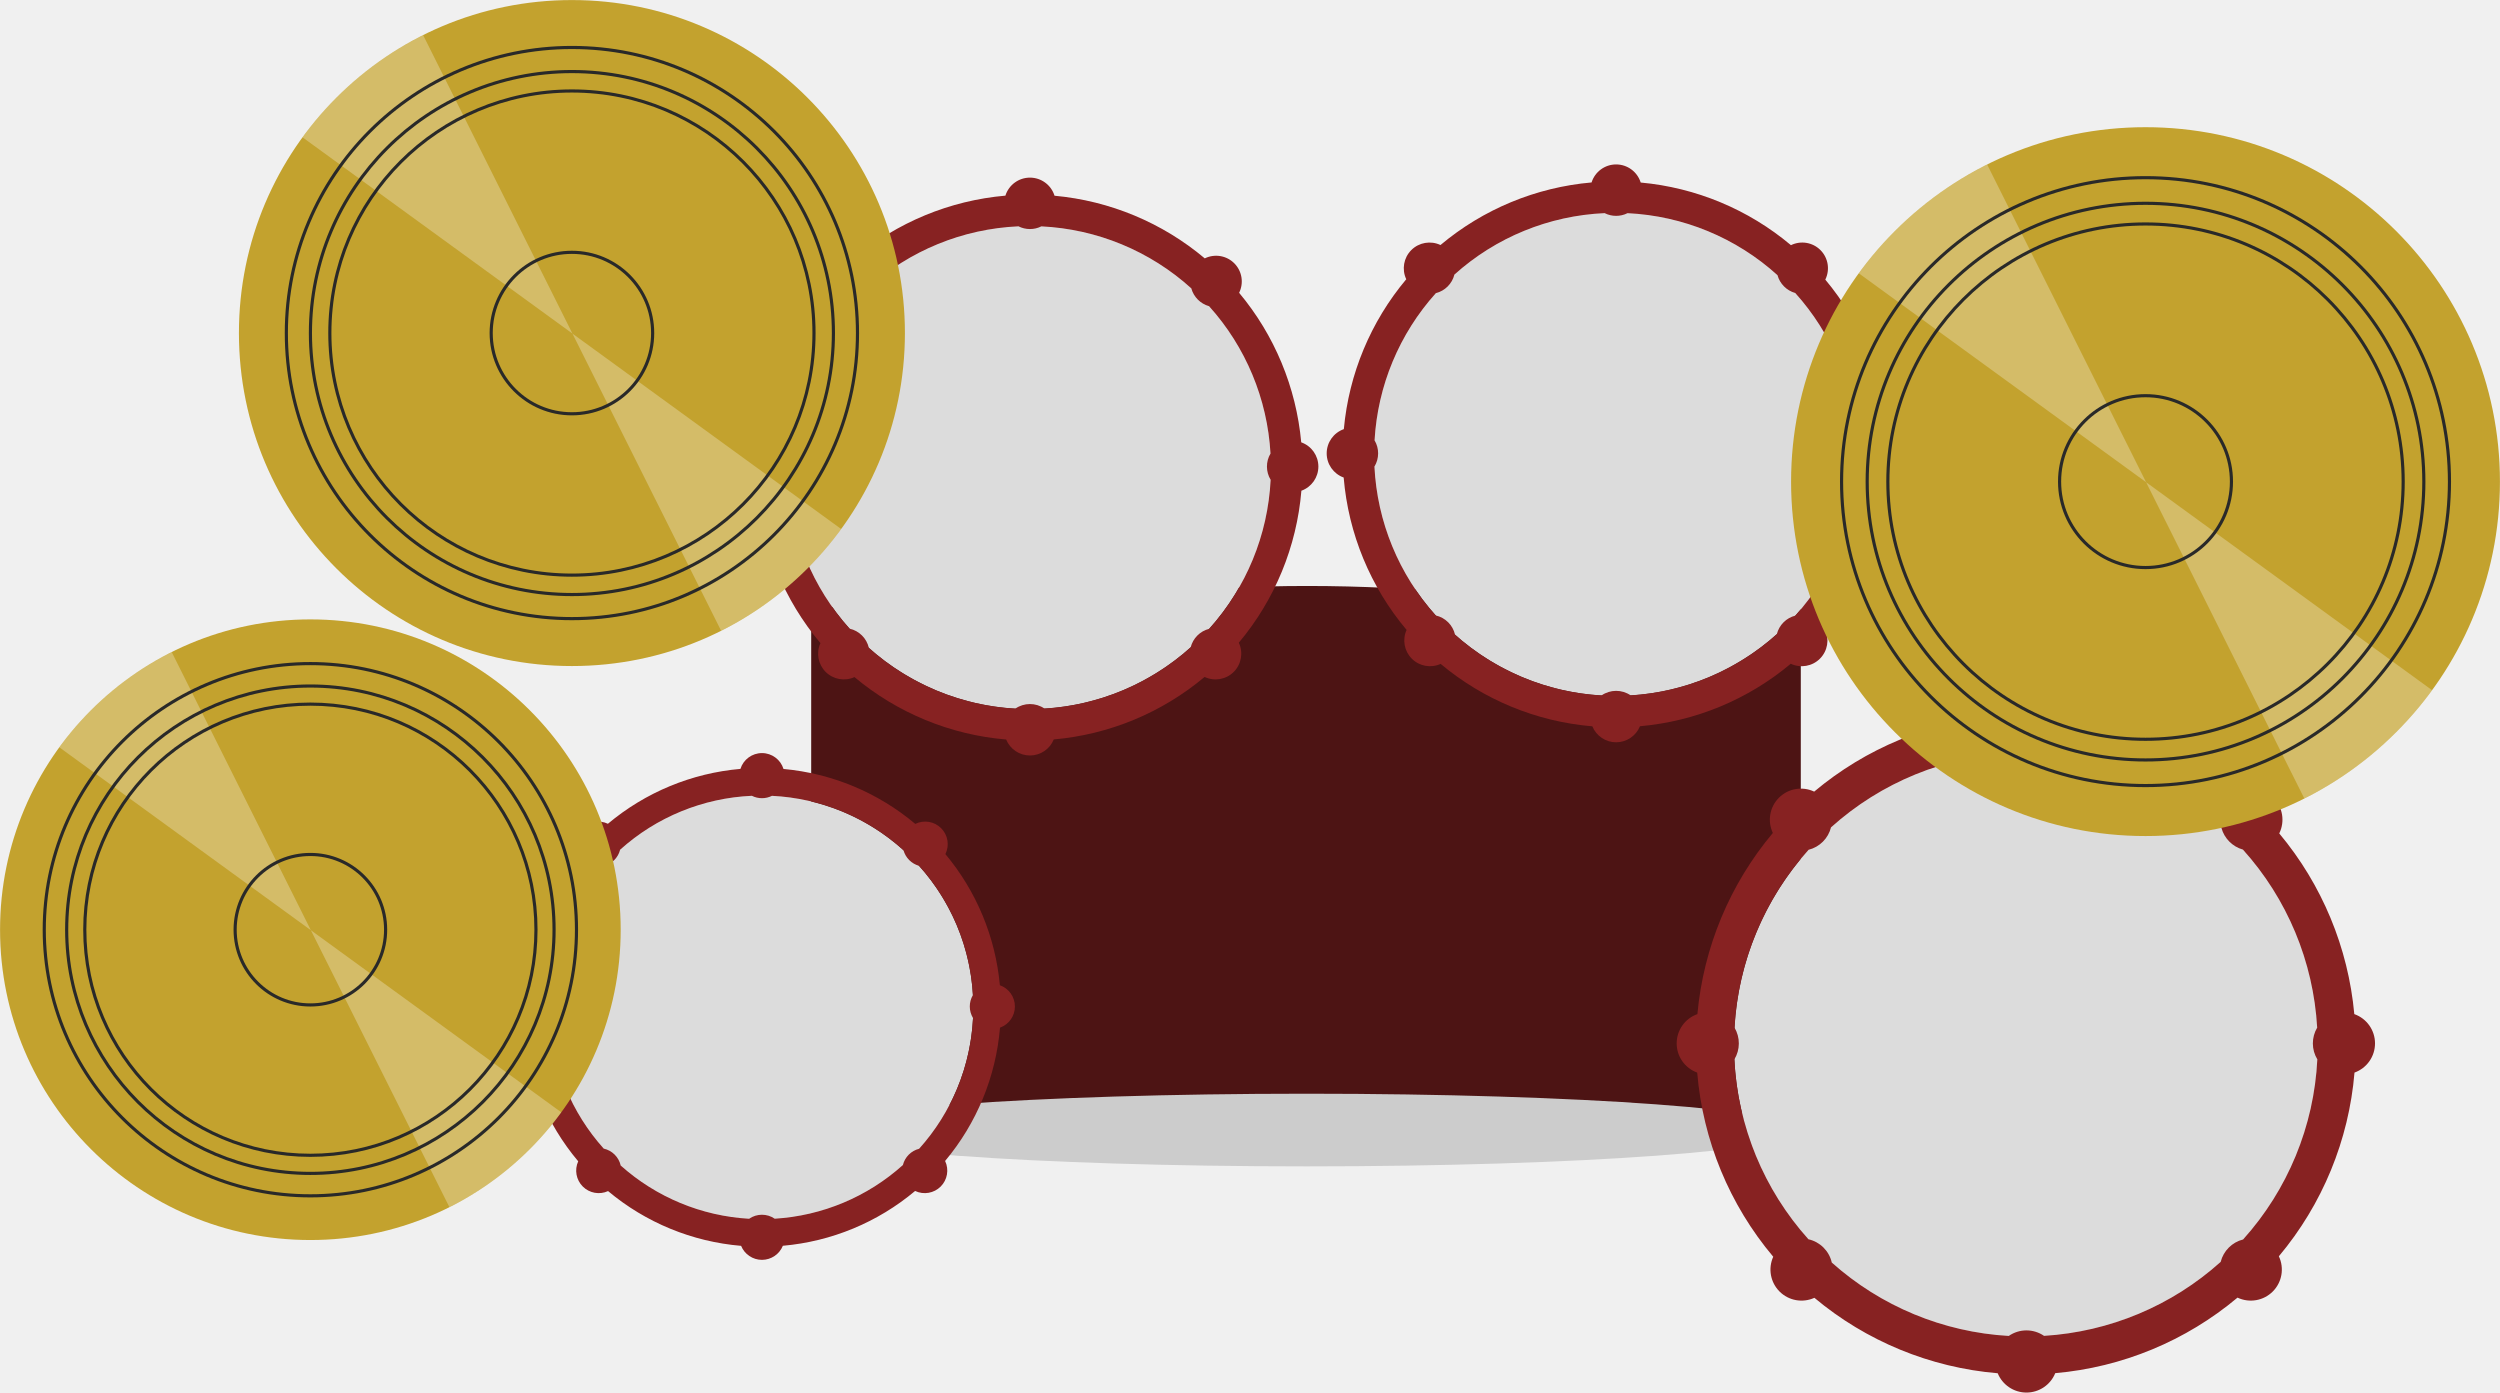
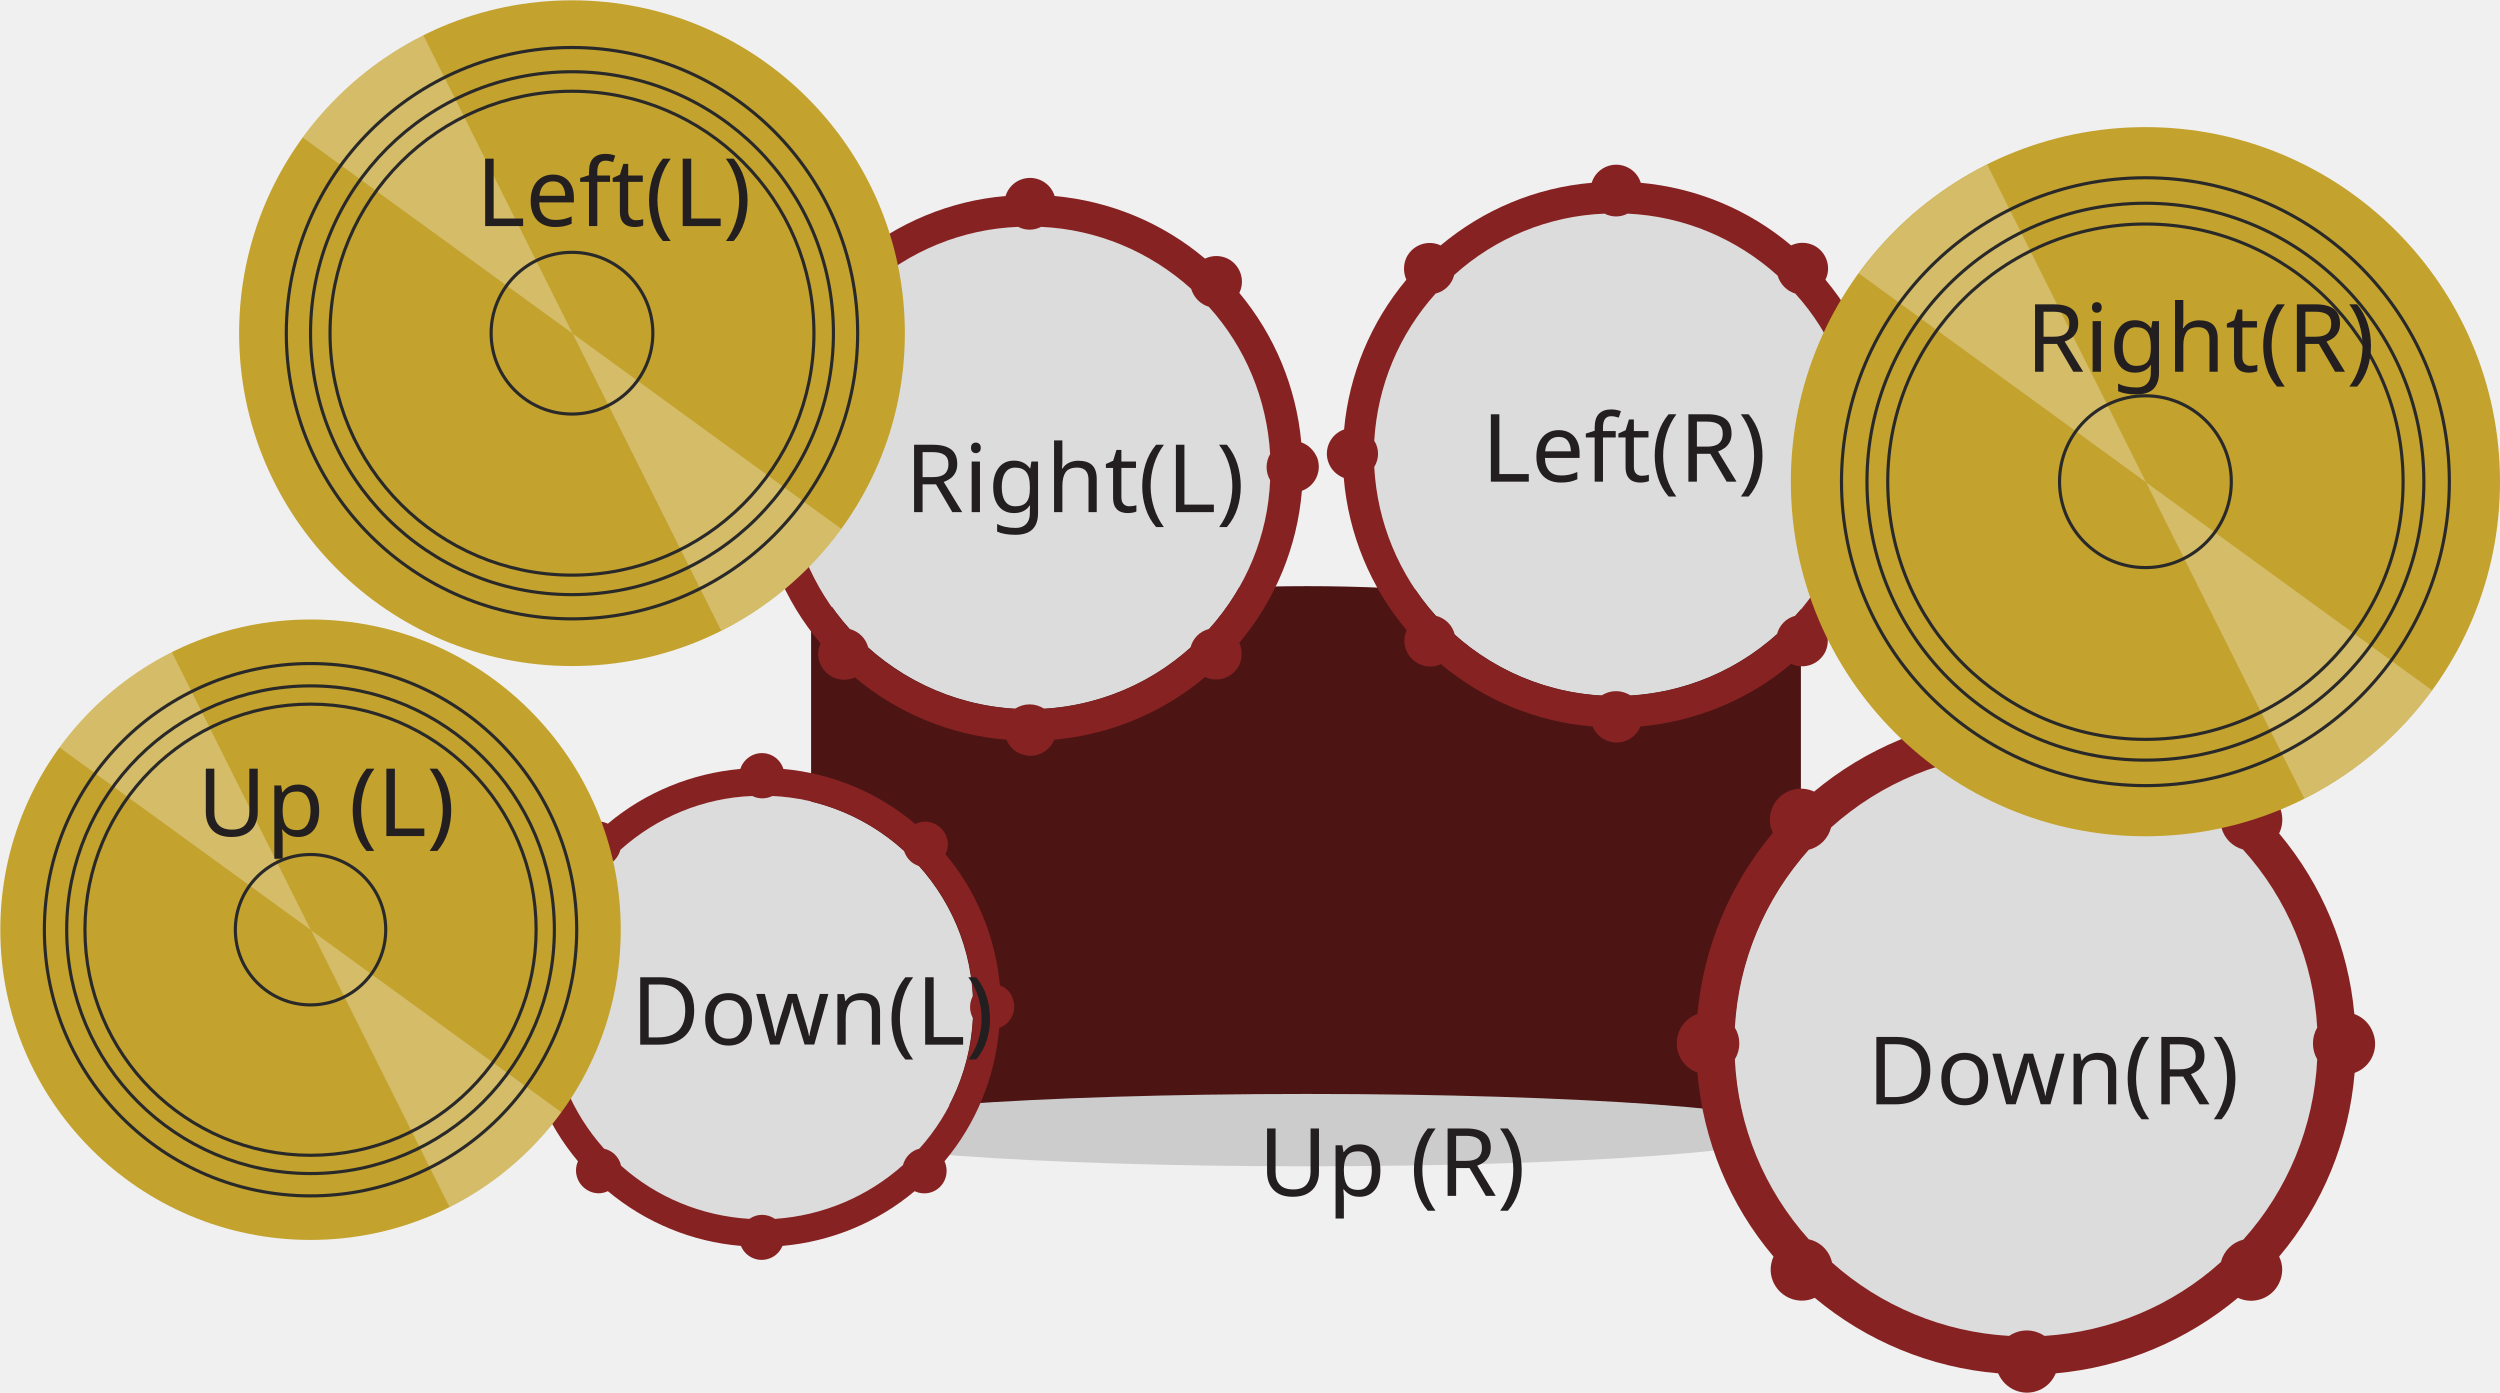
- <svg xmlns="http://www.w3.org/2000/svg" class="drum-visual-svg" data-name="Layer 2" viewBox="0 0 794.619 442.622">
+ <svg xmlns="http://www.w3.org/2000/svg" version="1.1" id="Layer_1" x="0px" y="0px" viewBox="0 0 794.6 442.6" style="enable-background:new 0 0 794.6 442.6;" xml:space="preserve">
+   <style type="text/css">
+ 	.st0{fill:#4D1414;}
+ 	.st1{fill:#CCCCCC;}
+ 	.st2{fill:#DCDCDC;}
+ 	.st3{fill:#872222;}
+ 	.st4{fill:#C3A22E;}
+ 	.st5{opacity:0.28;fill:#FFFFFF;enable-background:new    ;}
+ 	.st6{fill:none;stroke:#292929;stroke-miterlimit:10;}
+ 	.st7{fill:#231F20;}
+ 	.st8{font-family:'MyriadPro-Regular';}
+ 	.st9{font-size:30px;}
+ </style>
  <g id="kick">
-     <path d="M574.578,389.407H260.034V225.28l132.314-6.418q25.41-1.233,50.853.007l131.376,6.411Z" transform="translate(-2.19753 -31.99738)" fill="#4d1414" />
-     <ellipse class="" id="highlight" cx="415.287" cy="359.181" rx="157.093" ry="11.55" fill="#ccc" />
+     <path class="st0" d="M572.4,357.4H257.8V193.3l132.3-6.4c16.9-0.8,33.9-0.8,50.9,0l131.4,6.4V357.4z" />
+     <ellipse id="highlight" class="st1" cx="415.3" cy="359.2" rx="157.1" ry="11.5" />
  </g>
  <g id="drum4">
-     <circle class="" id="highlight-2" data-name="highlight" cx="643.911" cy="332.03" r="92.764" fill="#dcdcdc" />
-     <path d="M750.506,354.33a104.371,104.371,0,0,0-23.854-57.433,9.869,9.869,0,0,0-13.199-13.227,104.4,104.4,0,0,0-57.712-24.063,9.882,9.882,0,0,0-18.867-.033,104.395,104.395,0,0,0-58.043,24.037,9.866,9.866,0,0,0-13.14,13.14,104.369,104.369,0,0,0-23.98,57.579,9.866,9.866,0,0,0-.061,18.588,104.367,104.367,0,0,0,24.168,58.534,9.865,9.865,0,0,0,13.081,13.052,104.367,104.367,0,0,0,58.263,23.979,9.875,9.875,0,0,0,18.292-.03A104.368,104.368,0,0,0,713.386,444.445a9.866,9.866,0,0,0,13.14-13.14,104.367,104.367,0,0,0,24.042-58.387,9.866,9.866,0,0,0-.061-18.588Zm-35.348,71.628a9.812,9.812,0,0,0-7.12,7.12,92.375,92.375,0,0,1-56.15,23.518,9.86,9.86,0,0,0-11.207.027,92.367,92.367,0,0,1-56.256-23.331A9.82,9.82,0,0,0,577.007,425.897a92.379,92.379,0,0,1-23.544-57.179,9.812,9.812,0,0,0,.049-10.085,92.377,92.377,0,0,1,23.547-56.535,9.811,9.811,0,0,0,7.12-7.12,92.388,92.388,0,0,1,57.718-23.616,9.797,9.797,0,0,0,8.782.014,92.396,92.396,0,0,1,57.606,23.815,9.847,9.847,0,0,0,6.821,6.846A92.38,92.38,0,0,1,738.705,358.633a9.812,9.812,0,0,0,.049,10.085A92.381,92.381,0,0,1,715.158,425.957Z" transform="translate(-2.19753 -31.99738)" fill="#872222" />
+     <circle id="highlight-2" class="st2" cx="643.9" cy="332" r="92.8" />
+     <path class="st3" d="M748.3,322.3c-1.9-21.1-10.3-41.2-23.9-57.4c2.4-4.9,0.4-10.8-4.5-13.2c-2.7-1.4-6-1.4-8.7,0   c-16.3-13.7-36.5-22.1-57.7-24.1c-1.6-5.2-7.2-8.1-12.4-6.5c-3.1,1-5.5,3.4-6.5,6.5c-21.4,1.9-41.6,10.3-58,24   c-4.9-2.3-10.8-0.2-13.1,4.7c-1.3,2.7-1.3,5.8,0,8.4c-13.7,16.3-22,36.4-24,57.6c-5.1,1.8-7.8,7.4-6,12.6c1,2.8,3.2,5,6,6   c1.8,21.5,10.2,42,24.2,58.5c-2.3,5-0.1,10.8,4.9,13.1c2.6,1.2,5.6,1.2,8.2,0c16.5,13.8,36.8,22.2,58.3,24c2.1,5,7.8,7.5,12.9,5.4   c2.5-1,4.4-3,5.4-5.4c21.3-1.9,41.5-10.3,57.9-24c4.9,2.3,10.8,0.2,13.1-4.7c1.3-2.7,1.3-5.8,0-8.4c13.9-16.5,22.2-36.9,24-58.4   c5.1-1.8,7.8-7.5,5.9-12.6C753.3,325.5,751.1,323.3,748.3,322.3L748.3,322.3z M713,394c-3.5,0.9-6.2,3.6-7.1,7.1   c-15.5,14-35.3,22.2-56.1,23.5c-3.4-2.3-7.8-2.3-11.2,0c-20.9-1.2-40.7-9.4-56.3-23.3c-0.8-3.7-3.7-6.6-7.4-7.4   c-14.2-15.8-22.5-36-23.5-57.2c1.9-3.1,1.9-7,0-10.1c1.2-21,9.5-40.9,23.5-56.5c3.5-0.9,6.2-3.6,7.1-7.1   c15.9-14.3,36.3-22.7,57.7-23.6c2.8,1.4,6,1.4,8.8,0c21.4,1,41.7,9.4,57.6,23.8c0.9,3.3,3.5,5.9,6.8,6.8   c14.1,15.6,22.4,35.6,23.6,56.6c-1.8,3.1-1.8,7,0,10.1C735.5,357.9,727.2,378.2,713,394z" />
  </g>
  <g id="drum3">
-     <circle class="" id="highlight-3" data-name="highlight" cx="513.521" cy="144.425" r="76.76" fill="#dcdcdc" />
-     <path d="M602.105,168.397a86.365,86.365,0,0,0-19.738-47.525A8.166,8.166,0,0,0,571.445,109.927,86.388,86.388,0,0,0,523.69,90.016a8.177,8.177,0,0,0-15.612-.027,86.385,86.385,0,0,0-48.03,19.89,8.164,8.164,0,0,0-10.873,10.873A86.363,86.363,0,0,0,429.332,168.397a8.164,8.164,0,0,0-.051,15.381A86.361,86.361,0,0,0,449.28,232.213a8.163,8.163,0,0,0,10.824,10.8,86.361,86.361,0,0,0,48.212,19.842,8.171,8.171,0,0,0,15.136-.025,86.362,86.362,0,0,0,47.937-19.865,8.164,8.164,0,0,0,10.873-10.873,86.361,86.361,0,0,0,19.894-48.314,8.164,8.164,0,0,0-.051-15.381Zm-29.25,59.27a8.119,8.119,0,0,0-5.891,5.891,76.438,76.438,0,0,1-46.462,19.46,8.159,8.159,0,0,0-9.274.022,76.431,76.431,0,0,1-46.55-19.306,8.126,8.126,0,0,0-6.139-6.118,76.441,76.441,0,0,1-19.482-47.315,8.119,8.119,0,0,0,.041-8.345,76.44,76.44,0,0,1,19.484-46.781,8.119,8.119,0,0,0,5.891-5.891,76.449,76.449,0,0,1,47.761-19.541,8.107,8.107,0,0,0,7.267.012A76.456,76.456,0,0,1,567.168,119.462a8.148,8.148,0,0,0,5.644,5.665,76.442,76.442,0,0,1,19.528,46.831,8.119,8.119,0,0,0,.041,8.345A76.443,76.443,0,0,1,572.855,227.667Z" transform="translate(-2.19753 -31.99738)" fill="#872222" />
+     <circle id="highlight-3" class="st2" cx="513.5" cy="144.4" r="76.8" />
+     <path class="st3" d="M599.9,136.4c-1.6-17.5-8.5-34.1-19.7-47.5c2-4,0.3-8.9-3.7-10.9c-2.3-1.1-4.9-1.1-7.2,0   c-13.5-11.4-30.2-18.3-47.8-19.9c-1.3-4.3-5.9-6.7-10.2-5.4c-2.6,0.8-4.6,2.8-5.4,5.4c-17.7,1.5-34.4,8.5-48,19.9   c-4.1-1.9-8.9-0.2-10.9,3.9c-1,2.2-1,4.8,0,7c-11.3,13.5-18.2,30.1-19.8,47.6c-4.3,1.5-6.5,6.2-5,10.4c0.8,2.3,2.6,4.1,4.9,5   c1.5,17.8,8.5,34.8,20,48.4c-1.9,4.1,0,8.9,4.1,10.8c2.2,1,4.6,1,6.8,0c13.6,11.4,30.5,18.4,48.2,19.8c1.7,4.2,6.5,6.2,10.7,4.5   c2-0.8,3.7-2.5,4.5-4.5c17.6-1.6,34.4-8.5,47.9-19.9c4.1,1.9,8.9,0.2,10.9-3.9c1-2.2,1-4.8,0-7c11.5-13.7,18.4-30.5,19.9-48.3   c4.2-1.5,6.4-6.2,4.9-10.4C604,139,602.2,137.2,599.9,136.4L599.9,136.4z M570.7,195.7c-2.9,0.7-5.2,3-5.9,5.9   c-12.8,11.6-29.2,18.4-46.5,19.5c-2.8-1.9-6.5-1.9-9.3,0c-17.3-1-33.7-7.8-46.6-19.3c-0.7-3.1-3.1-5.4-6.1-6.1   c-11.7-13.1-18.6-29.8-19.5-47.3c1.6-2.6,1.6-5.8,0-8.3c1-17.4,7.9-33.9,19.5-46.8c2.9-0.7,5.2-3,5.9-5.9   c13.2-11.9,30.1-18.8,47.8-19.5c2.3,1.2,5,1.2,7.3,0c17.7,0.8,34.5,7.8,47.7,19.7c0.8,2.7,2.9,4.9,5.6,5.7   c11.7,12.9,18.5,29.5,19.5,46.8c-1.5,2.6-1.5,5.8,0,8.3C589.3,165.9,582.4,182.6,570.7,195.7z" />
  </g>
  <g id="drum2">
-     <circle class="" id="highlight-4" data-name="highlight" cx="242.046" cy="320.188" r="67.316" fill="#dcdcdc" />
-     <path d="M320.002,345.148a75.739,75.739,0,0,0-17.31-41.677,7.162,7.162,0,0,0-9.578-9.599,75.76,75.76,0,0,0-41.88-17.462,7.171,7.171,0,0,0-13.691-.024,75.757,75.757,0,0,0-42.12,17.443,7.159,7.159,0,0,0-9.535,9.535,75.738,75.738,0,0,0-17.402,41.784,7.159,7.159,0,0,0-.045,13.489,75.736,75.736,0,0,0,17.538,42.476,7.159,7.159,0,0,0,9.493,9.472,75.736,75.736,0,0,0,42.28,17.401,7.166,7.166,0,0,0,13.274-.022,75.737,75.737,0,0,0,42.039-17.421,7.159,7.159,0,0,0,9.535-9.535,75.736,75.736,0,0,0,17.446-42.37,7.159,7.159,0,0,0-.045-13.489Zm-25.651,51.978a7.12,7.12,0,0,0-5.167,5.167,67.034,67.034,0,0,1-40.746,17.066,7.155,7.155,0,0,0-8.133.019A67.028,67.028,0,0,1,199.482,402.448a7.126,7.126,0,0,0-5.384-5.365,67.036,67.036,0,0,1-17.085-41.493,7.12,7.12,0,0,0,.036-7.318,67.036,67.036,0,0,1,17.087-41.026,7.12,7.12,0,0,0,5.167-5.167A67.043,67.043,0,0,1,241.188,284.941a7.109,7.109,0,0,0,6.373.01A67.049,67.049,0,0,1,289.363,302.233a7.146,7.146,0,0,0,4.95,4.968,67.037,67.037,0,0,1,17.125,41.07,7.12,7.12,0,0,0,.036,7.318A67.038,67.038,0,0,1,294.351,397.126Z" transform="translate(-2.19753 -31.99738)" fill="#872222" />
+     <circle id="highlight-4" class="st2" cx="242" cy="320.2" r="67.3" />
+     <path class="st3" d="M317.8,313.2c-1.4-15.3-7.4-29.9-17.3-41.7c1.8-3.5,0.3-7.8-3.3-9.6c-2-1-4.3-1-6.3,0   c-11.8-10-26.5-16.1-41.9-17.5c-1.2-3.8-5.2-5.9-9-4.7c-2.2,0.7-4,2.5-4.7,4.7c-15.5,1.4-30.2,7.4-42.1,17.4   c-3.6-1.7-7.8-0.2-9.5,3.4c-0.9,1.9-0.9,4.2,0,6.1c-9.9,11.8-16,26.4-17.4,41.8c-3.7,1.3-5.7,5.4-4.4,9.1c0.7,2,2.3,3.6,4.3,4.4   c1.3,15.6,7.4,30.5,17.5,42.5c-1.6,3.6,0,7.8,3.6,9.5c1.9,0.9,4,0.9,5.9,0c12,10,26.7,16.1,42.3,17.4c1.5,3.7,5.7,5.4,9.3,3.9   c1.8-0.7,3.2-2.2,3.9-3.9c15.5-1.4,30.1-7.4,42-17.4c3.6,1.7,7.8,0.2,9.5-3.4c0.9-1.9,0.9-4.2,0-6.1c10.1-12,16.1-26.8,17.4-42.4   c3.7-1.3,5.7-5.4,4.3-9.2C321.4,315.5,319.8,313.9,317.8,313.2L317.8,313.2z M292.2,365.1c-2.5,0.6-4.5,2.6-5.2,5.2   c-11.3,10.1-25.6,16.1-40.7,17.1c-2.5-1.7-5.7-1.7-8.1,0c-15.1-0.9-29.5-6.8-40.8-16.9c-0.6-2.7-2.7-4.8-5.4-5.4   c-10.3-11.5-16.3-26.1-17.1-41.5c1.4-2.2,1.4-5.1,0-7.3c0.9-15.2,6.9-29.7,17.1-41c2.5-0.6,4.5-2.6,5.2-5.2   c11.6-10.4,26.4-16.5,41.9-17.1c2,1,4.4,1,6.4,0c15.5,0.7,30.3,6.9,41.8,17.3c0.7,2.4,2.5,4.3,4.9,5c10.2,11.3,16.3,25.8,17.1,41.1   c-1.3,2.3-1.3,5.1,0,7.3C308.5,339,302.5,353.7,292.2,365.1L292.2,365.1z" />
  </g>
  <g id="drum1">
-     <circle class="" id="highlight-5" data-name="highlight" cx="327.206" cy="148.619" r="76.76" fill="#dcdcdc" />
-     <path d="M415.79,172.591a86.365,86.365,0,0,0-19.738-47.525,8.166,8.166,0,0,0-10.921-10.945,86.388,86.388,0,0,0-47.755-19.911,8.177,8.177,0,0,0-15.612-.027,86.385,86.385,0,0,0-48.03,19.89,8.164,8.164,0,0,0-10.873,10.873,86.363,86.363,0,0,0-19.843,47.646,8.164,8.164,0,0,0-.051,15.381,86.361,86.361,0,0,0,19.999,48.435,8.163,8.163,0,0,0,10.824,10.8A86.361,86.361,0,0,0,322.001,267.05a8.171,8.171,0,0,0,15.136-.025,86.362,86.362,0,0,0,47.937-19.865,8.164,8.164,0,0,0,10.873-10.873,86.361,86.361,0,0,0,19.894-48.314,8.164,8.164,0,0,0-.051-15.381Zm-29.25,59.27a8.119,8.119,0,0,0-5.891,5.891,76.438,76.438,0,0,1-46.462,19.46,8.159,8.159,0,0,0-9.274.022,76.431,76.431,0,0,1-46.55-19.306,8.126,8.126,0,0,0-6.139-6.118,76.441,76.441,0,0,1-19.482-47.315,8.119,8.119,0,0,0,.041-8.345,76.44,76.44,0,0,1,19.484-46.781,8.119,8.119,0,0,0,5.891-5.891,76.449,76.449,0,0,1,47.761-19.541,8.107,8.107,0,0,0,7.267.012,76.455,76.455,0,0,1,47.667,19.706,8.148,8.148,0,0,0,5.644,5.665,76.442,76.442,0,0,1,19.528,46.831,8.119,8.119,0,0,0,.041,8.345A76.443,76.443,0,0,1,386.541,231.862Z" transform="translate(-2.19753 -31.99738)" fill="#872222" />
+     <circle id="highlight-5" class="st2" cx="327.2" cy="148.6" r="76.8" />
+     <path class="st3" d="M413.6,140.6c-1.6-17.5-8.5-34.1-19.7-47.5c2-4,0.3-8.9-3.7-10.9c-2.3-1.1-4.9-1.1-7.2,0   c-13.5-11.4-30.2-18.3-47.8-19.9c-1.3-4.3-5.9-6.7-10.2-5.4c-2.6,0.8-4.6,2.8-5.4,5.4c-17.7,1.5-34.4,8.5-48,19.9   c-4.1-1.9-8.9-0.2-10.9,3.9c-1,2.2-1,4.8,0,7c-11.3,13.5-18.2,30.1-19.8,47.6c-4.3,1.5-6.5,6.2-5,10.4c0.8,2.3,2.6,4.1,4.9,5   c1.5,17.8,8.5,34.8,20,48.4c-1.9,4.1,0,8.9,4.1,10.8c2.2,1,4.6,1,6.8,0c13.6,11.4,30.5,18.4,48.2,19.8c1.7,4.2,6.5,6.2,10.7,4.5   c2-0.8,3.7-2.5,4.5-4.5c17.6-1.6,34.4-8.5,47.9-19.9c4.1,1.9,8.9,0.2,10.9-3.9c1-2.2,1-4.8,0-7c11.5-13.7,18.4-30.5,19.9-48.3   c4.2-1.5,6.4-6.2,4.9-10.4C417.7,143.2,415.9,141.4,413.6,140.6L413.6,140.6z M384.3,199.9c-2.9,0.7-5.2,3-5.9,5.9   c-12.8,11.6-29.2,18.4-46.5,19.5c-2.8-1.9-6.5-1.9-9.3,0c-17.3-1-33.7-7.8-46.6-19.3c-0.7-3.1-3.1-5.4-6.1-6.1   c-11.7-13.1-18.6-29.8-19.5-47.3c1.6-2.6,1.6-5.8,0-8.3c1-17.4,7.9-33.9,19.5-46.8c2.9-0.7,5.2-3,5.9-5.9   c13.2-11.9,30.1-18.8,47.8-19.5c2.3,1.2,5,1.2,7.3,0c17.7,0.8,34.5,7.8,47.7,19.7c0.8,2.7,2.9,4.9,5.6,5.7   c11.7,12.9,18.5,29.5,19.5,46.8c-1.5,2.6-1.5,5.8,0,8.3C403,170.1,396.1,186.8,384.3,199.9L384.3,199.9z" />
  </g>
  <g id="crash3">
-     <circle class="" id="highlight-6" data-name="highlight" cx="681.946" cy="153.083" r="112.653" fill="#c3a22e" />
-     <path d="M775.223,251.368a112.192,112.192,0,0,1-35.538,31.722q-2.513,1.424-5.066,2.704l-50.292-100.524ZM628.603,87.071a112.189,112.189,0,0,0-35.593,31.797l91.317,66.403L633.81,84.297Q631.186,85.61,628.603,87.071Z" transform="translate(-2.19753 -31.99738)" fill="#fff" opacity="0.28" />
-     <circle cx="681.946" cy="153.083" r="96.609" fill="none" stroke="#292929" stroke-miterlimit="10" />
-     <circle cx="681.946" cy="153.083" r="88.466" fill="none" stroke="#292929" stroke-miterlimit="10" />
-     <circle cx="681.946" cy="153.083" r="81.896" fill="none" stroke="#292929" stroke-miterlimit="10" />
-     <circle cx="681.946" cy="153.083" r="27.313" fill="none" stroke="#292929" stroke-miterlimit="10" />
+     <circle id="highlight-6" class="st4" cx="681.9" cy="153.1" r="112.7" />
+     <path class="st5" d="M773,219.4c-9.4,13-21.6,23.8-35.5,31.7c-1.7,0.9-3.4,1.9-5.1,2.7l-50.3-100.5L773,219.4z M626.4,55.1   c-14,7.9-26.1,18.8-35.6,31.8l91.3,66.4l-50.5-101C629.9,53.2,628.1,54.1,626.4,55.1z" />
+     <circle class="st6" cx="681.9" cy="153.1" r="96.6" />
+     <circle class="st6" cx="681.9" cy="153.1" r="88.5" />
+     <circle class="st6" cx="681.9" cy="153.1" r="81.9" />
+     <circle class="st6" cx="681.9" cy="153.1" r="27.3" />
  </g>
  <g id="crash2">
-     <circle class="" id="highlight-7" data-name="highlight" cx="98.651" cy="295.506" r="98.633" fill="#c3a22e" />
-     <path d="M180.593,385.541A98.229,98.229,0,0,1,149.477,413.316q-2.2,1.247-4.436,2.367l-44.033-88.014ZM52.219,241.691a98.227,98.227,0,0,0-31.163,27.84l79.952,58.139-44.23-88.407Q54.481,240.412,52.219,241.691Z" transform="translate(-2.19753 -31.99738)" fill="#fff" opacity="0.28" />
-     <circle cx="98.651" cy="295.506" r="84.586" fill="none" stroke="#292929" stroke-miterlimit="10" />
-     <circle cx="98.651" cy="295.506" r="77.457" fill="none" stroke="#292929" stroke-miterlimit="10" />
-     <circle cx="98.651" cy="295.506" r="71.704" fill="none" stroke="#292929" stroke-miterlimit="10" />
-     <circle cx="98.651" cy="295.506" r="23.914" fill="none" stroke="#292929" stroke-miterlimit="10" />
+     <circle id="highlight-7" class="st4" cx="98.7" cy="295.5" r="98.6" />
+     <path class="st5" d="M178.4,353.5c-8.3,11.4-18.9,20.9-31.1,27.8c-1.5,0.8-2.9,1.6-4.4,2.4l-44-88L178.4,353.5z M50,209.7   c-12.3,6.9-22.9,16.4-31.2,27.8l80,58.1l-44.2-88.4C53,208,51.5,208.8,50,209.7z" />
+     <circle class="st6" cx="98.7" cy="295.5" r="84.6" />
+     <circle class="st6" cx="98.7" cy="295.5" r="77.5" />
+     <circle class="st6" cx="98.7" cy="295.5" r="71.7" />
+     <circle class="st6" cx="98.7" cy="295.5" r="23.9" />
  </g>
  <g id="crash1">
-     <circle class="" id="highlight-8" data-name="highlight" cx="181.783" cy="105.86" r="105.842" fill="#c3a22e" />
-     <path d="M269.552,200.137a105.408,105.408,0,0,1-33.39,29.804q-2.361,1.338-4.76,2.541l-47.251-94.446ZM131.797,45.774A105.405,105.405,0,0,0,98.357,75.648l85.795,62.388L136.69,43.168Q134.225,44.402,131.797,45.774Z" transform="translate(-2.19753 -31.99738)" fill="#fff" opacity="0.28" />
-     <circle cx="181.783" cy="105.86" r="90.768" fill="none" stroke="#292929" stroke-miterlimit="10" />
-     <circle cx="181.783" cy="105.86" r="83.117" fill="none" stroke="#292929" stroke-miterlimit="10" />
-     <circle cx="181.783" cy="105.86" r="76.944" fill="none" stroke="#292929" stroke-miterlimit="10" />
-     <circle cx="181.783" cy="105.86" r="25.662" fill="none" stroke="#292929" stroke-miterlimit="10" />
+     <circle id="highlight-8" class="st4" cx="181.8" cy="105.9" r="105.8" />
+     <path class="st5" d="M267.4,168.1c-8.9,12.2-20.3,22.4-33.4,29.8c-1.6,0.9-3.2,1.7-4.8,2.5L182,106L267.4,168.1z M129.6,13.8   c-13.2,7.4-24.6,17.6-33.4,29.9L182,106l-47.5-94.9C132.8,12,131.2,12.9,129.6,13.8z" />
+     <circle class="st6" cx="181.8" cy="105.9" r="90.8" />
+     <circle class="st6" cx="181.8" cy="105.9" r="83.1" />
+     <circle class="st6" cx="181.8" cy="105.9" r="76.9" />
+     <circle class="st6" cx="181.8" cy="105.9" r="25.7" />
  </g>
+   <text transform="matrix(1 0 0 1 62.7169 265.7366)" class="st7 st8 st9">Up (L)</text>
+   <text transform="matrix(1 0 0 1 200.578 332.0304)" class="st7 st8 st9">Down(L)</text>
+   <text transform="matrix(1 0 0 1 151.2967 71.8587)" class="st7 st8 st9">Left(L)</text>
+   <text transform="matrix(1 0 0 1 287.6242 162.7805)" class="st7 st8 st9">Right(L)</text>
+   <text transform="matrix(1 0 0 1 400.0203 380.0922)" class="st7 st8 st9">Up (R)</text>
+   <text transform="matrix(1 0 0 1 593.4793 351.0056)" class="st7 st8 st9">Down(R)</text>
+   <text transform="matrix(1 0 0 1 470.9444 153.0832)" class="st7 st8 st9">Left(R)</text>
+   <text transform="matrix(1 0 0 1 643.9111 118.1524)" class="st7 st8 st9">Right(R)</text>
</svg>
